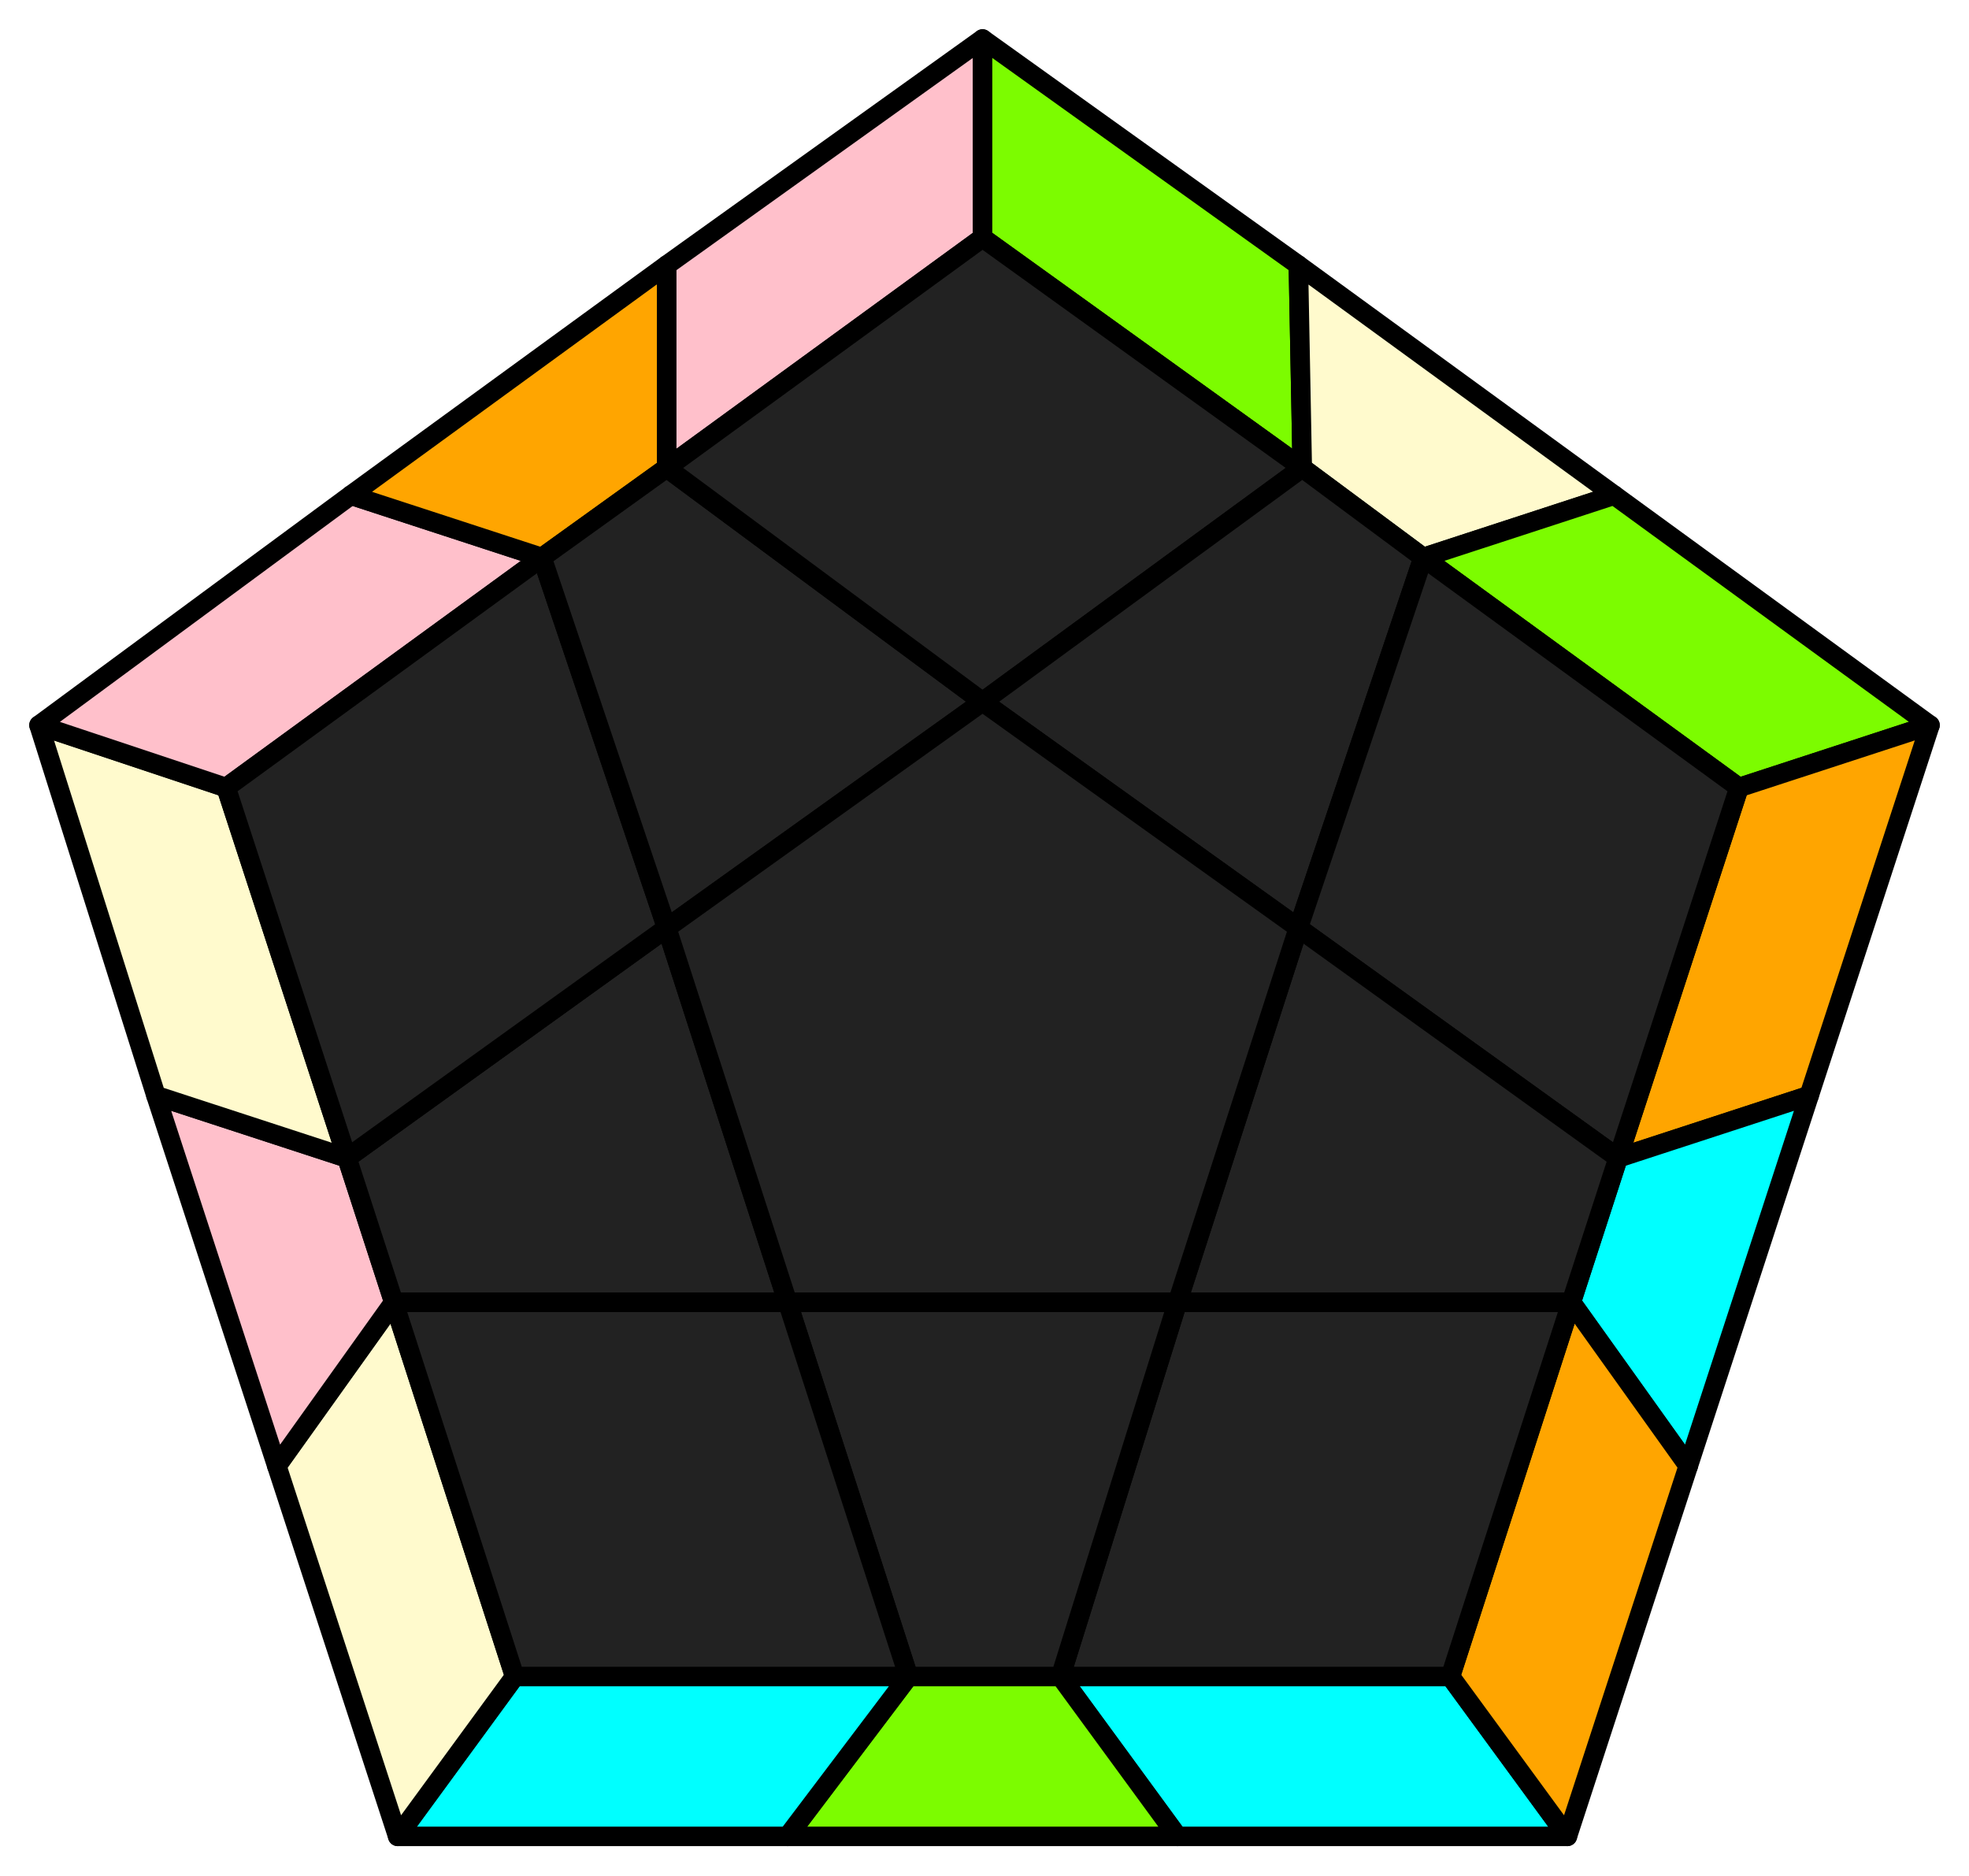
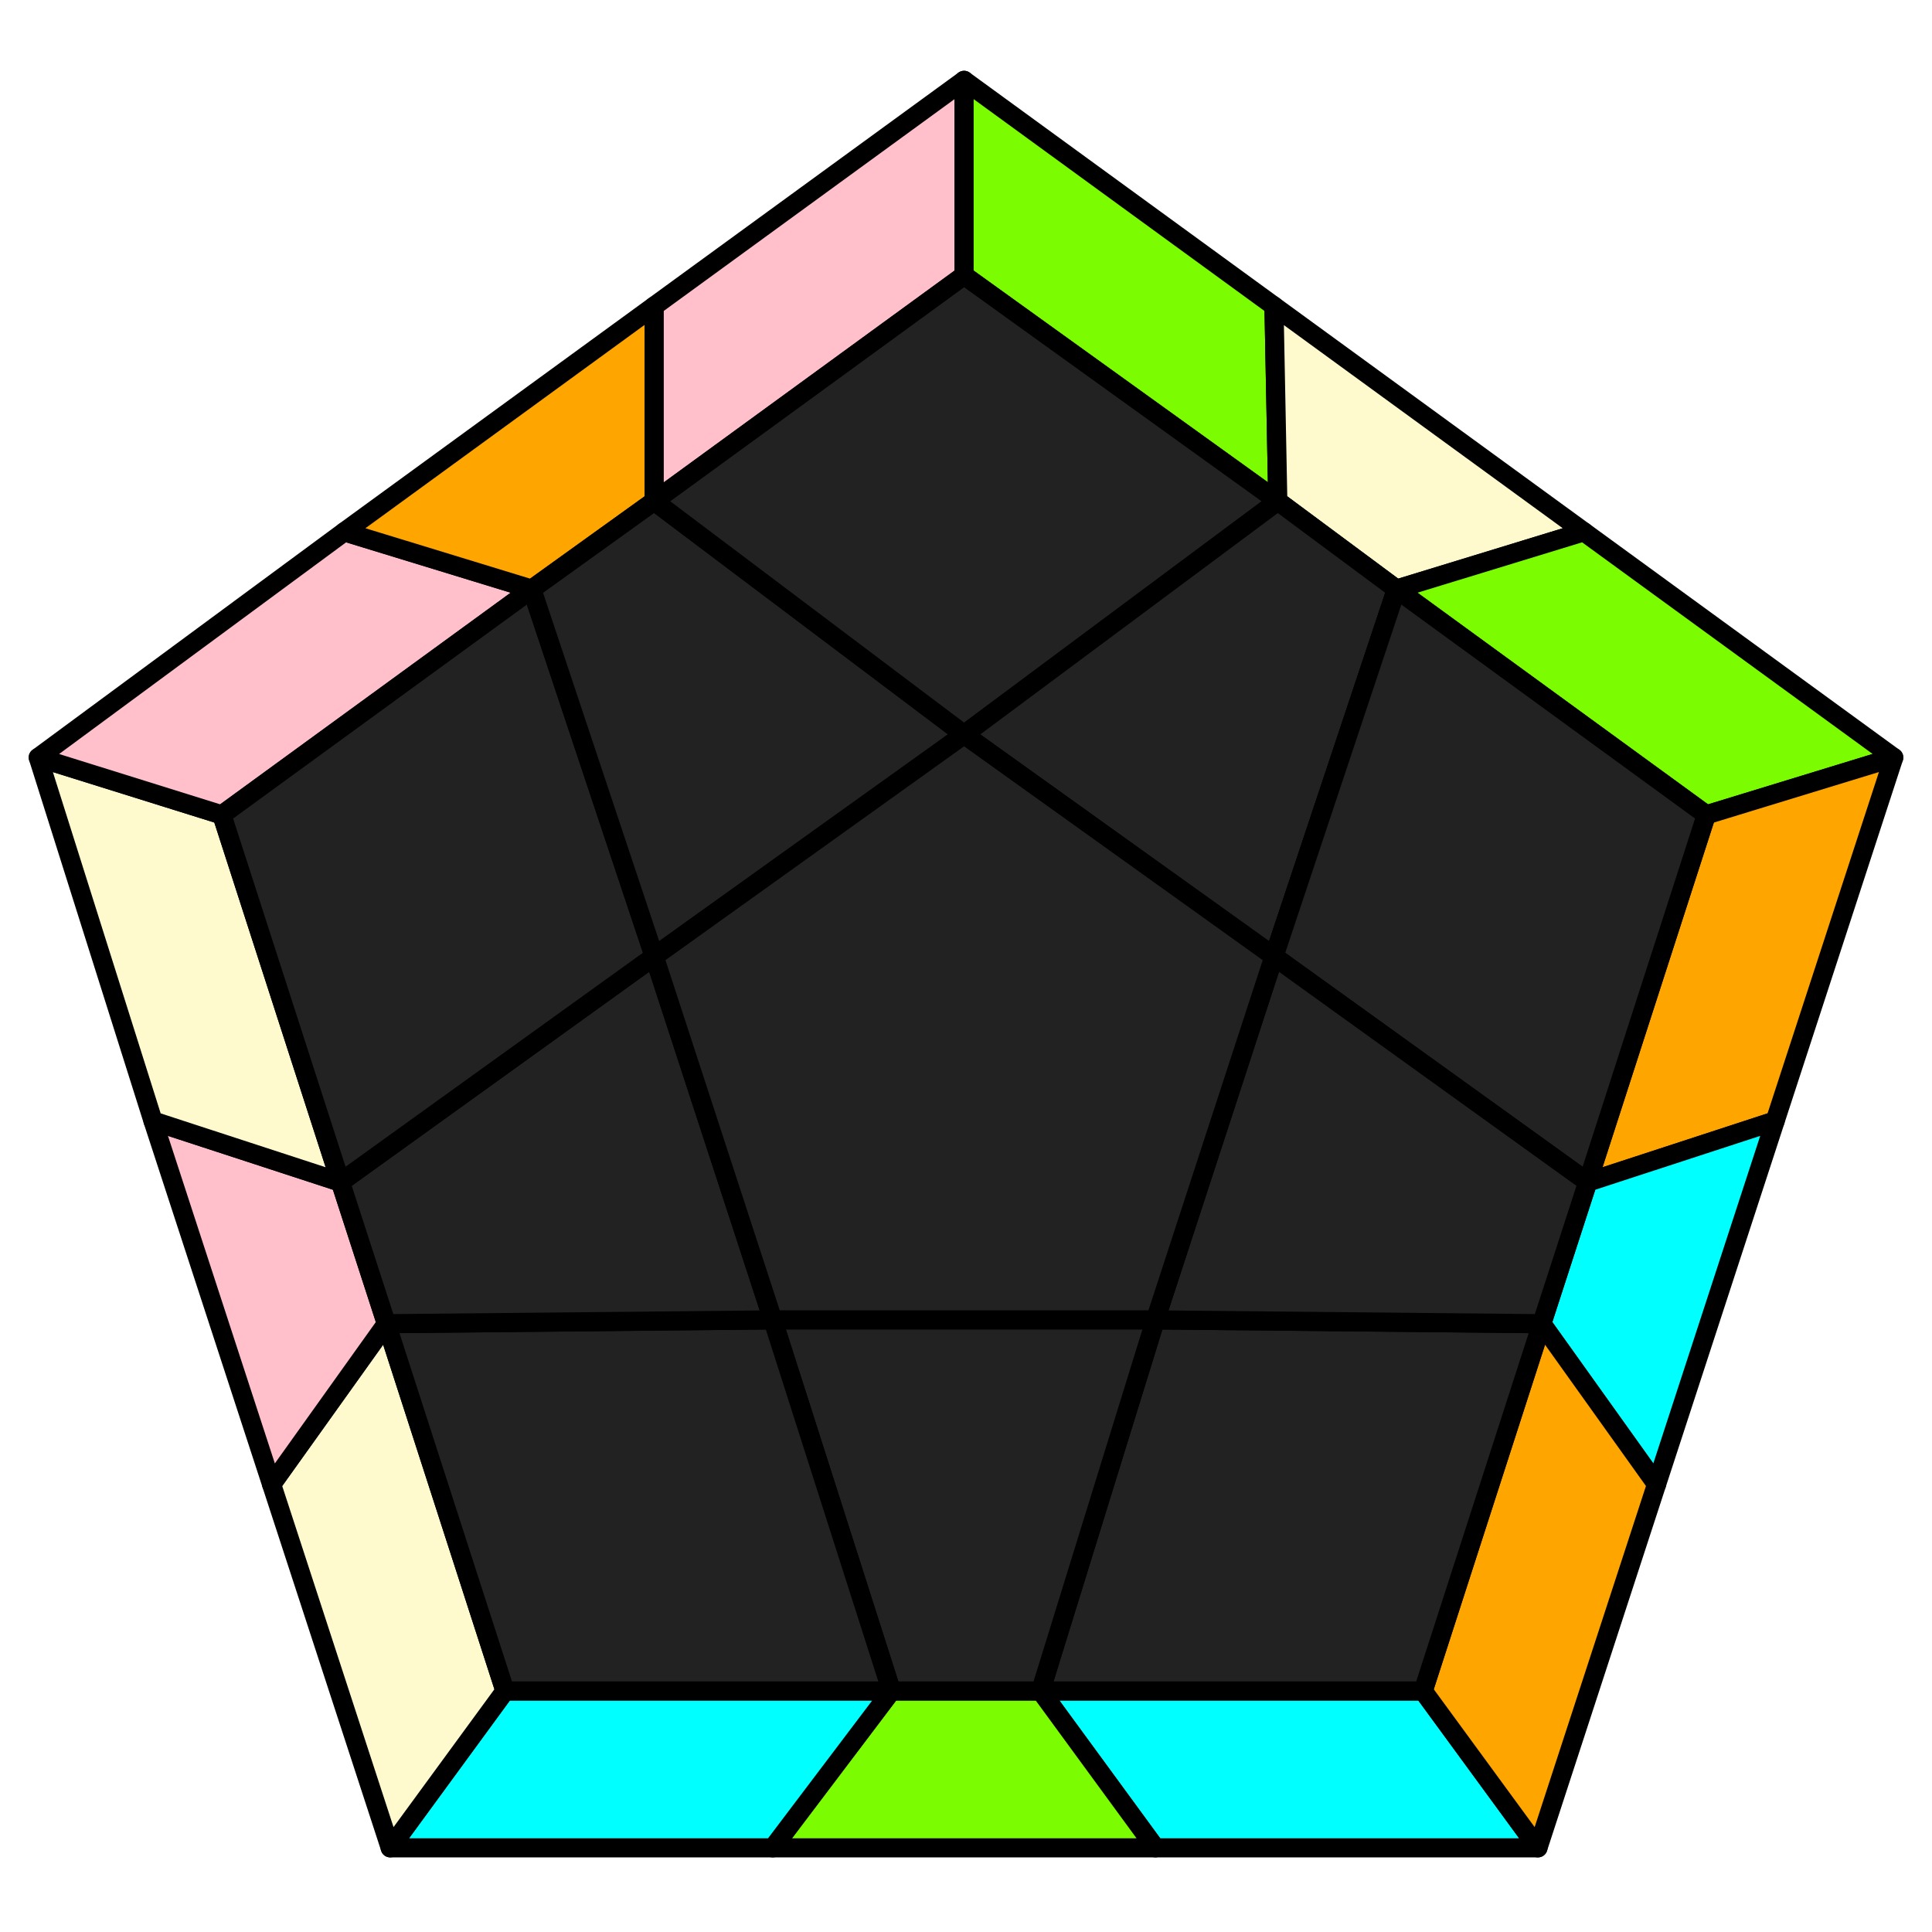
- <svg xmlns="http://www.w3.org/2000/svg" id="92" width="505" height="481">
+ <svg xmlns="http://www.w3.org/2000/svg" id="92" viewBox="0 0 505 505">
  <style>
polygon { stroke: black; stroke-width: 5px; stroke-linejoin: round;}
.green {fill: #7cfc00;}
.orange {fill: #ffa500;}
.blue {fill: #00ffff;}
.beige {fill: #fffacd;}
.pink {fill: #ffc0cb;}
.grey {fill: #222;}
</style>
-   <polygon class="blue" points="402 471 302 471 272 430 372 430" />
-   <polygon class="green" points="302 471 202 471 233 430 272 430" />
-   <polygon class="blue" points="202 471 102 471 132 430 233 430" />
-   <polygon class="beige" points="102 471 71 376 101 334 132 430" />
-   <polygon class="pink" points="71 376 40 281 89 297 101 334" />
-   <polygon class="beige" points="40 281 10 186 58 202 89 297" />
-   <polygon class="pink" points="10 186 90 127 139 143 58 202" />
-   <polygon class="orange" points="90 127 171 68 171 120 139 143" />
-   <polygon class="pink" points="171 68 252 10 252 61 171 120" />
-   <polygon class="green" points="252 10 333 68 334 120 252 61" />
-   <polygon class="beige" points="333 68 414 127 365 143 334 120" />
-   <polygon class="green" points="414 127 495 186 446 202 365 143" />
-   <polygon class="orange" points="495 186 464 281 415 297 446 202" />
-   <polygon class="blue" points="464 281 433 376 403 334 415 297" />
-   <polygon class="orange" points="433 376 402 471 372 430 403 334" />
-   <polygon class="grey" points="372 430 272 430 302 334 403 334" />
-   <polygon class="grey" points="272 430 233 430 202 334 302 334" />
-   <polygon class="grey" points="132 430 101 334 202 334 233 430" />
-   <polygon class="grey" points="101 334 89 297 171 238 202 334" />
-   <polygon class="grey" points="58 202 139 143 171 238 89 297" />
-   <polygon class="grey" points="139 143 171 120 252 180 171 238" />
-   <polygon class="grey" points="252 61 334 120 252 180 171 120" />
-   <polygon class="grey" points="334 120 365 143 333 238 252 180" />
-   <polygon class="grey" points="446 202 415 297 333 238 365 143" />
-   <polygon class="grey" points="415 297 403 334 302 334 333 238" />
-   <polygon class="grey" points="302 334 202 334 171 238 252 180 333 238" />
+   <polygon class="blue" points="402 483 302 483 272 442 372 442" />
+   <polygon class="green" points="302 483 202 483 233 442 272 442" />
+   <polygon class="blue" points="202 483 102 483 132 442 233 442" />
+   <polygon class="beige" points="102 483 71 388 101 346 132 442" />
+   <polygon class="pink" points="71 388 40 293 89 309 101 346" />
+   <polygon class="beige" points="40 293 10 198 58 213 89 309" />
+   <polygon class="pink" points="10 198 90 139 139 154 58 213" />
+   <polygon class="orange" points="90 139 171 80 171 131 139 154" />
+   <polygon class="pink" points="171 80 252 21 252 72 171 131" />
+   <polygon class="green" points="252 21 333 80 334 131 252 72" />
+   <polygon class="beige" points="333 80 414 139 365 154 334 131" />
+   <polygon class="green" points="414 139 495 198 446 213 365 154" />
+   <polygon class="orange" points="495 198 464 293 415 309 446 213" />
+   <polygon class="blue" points="464 293 433 388 403 346 415 309" />
+   <polygon class="orange" points="433 388 402 483 372 442 403 346" />
+   <polygon class="grey" points="372 442 272 442 302 345 403 346" />
+   <polygon class="grey" points="272 442 233 442 202 345 302 345" />
+   <polygon class="grey" points="132 442 101 346 202 345 233 442" />
+   <polygon class="grey" points="101 346 89 309 171 250 202 345" />
+   <polygon class="grey" points="58 213 139 154 171 250 89 309" />
+   <polygon class="grey" points="139 154 171 131 252 192 171 250" />
+   <polygon class="grey" points="252 72 334 131 252 192 171 131" />
+   <polygon class="grey" points="334 131 365 154 333 250 252 192" />
+   <polygon class="grey" points="446 213 415 309 333 250 365 154" />
+   <polygon class="grey" points="415 309 403 346 302 345 333 250" />
+   <polygon class="grey" points="302 345 202 345 171 250 252 192 333 250" />
</svg>
